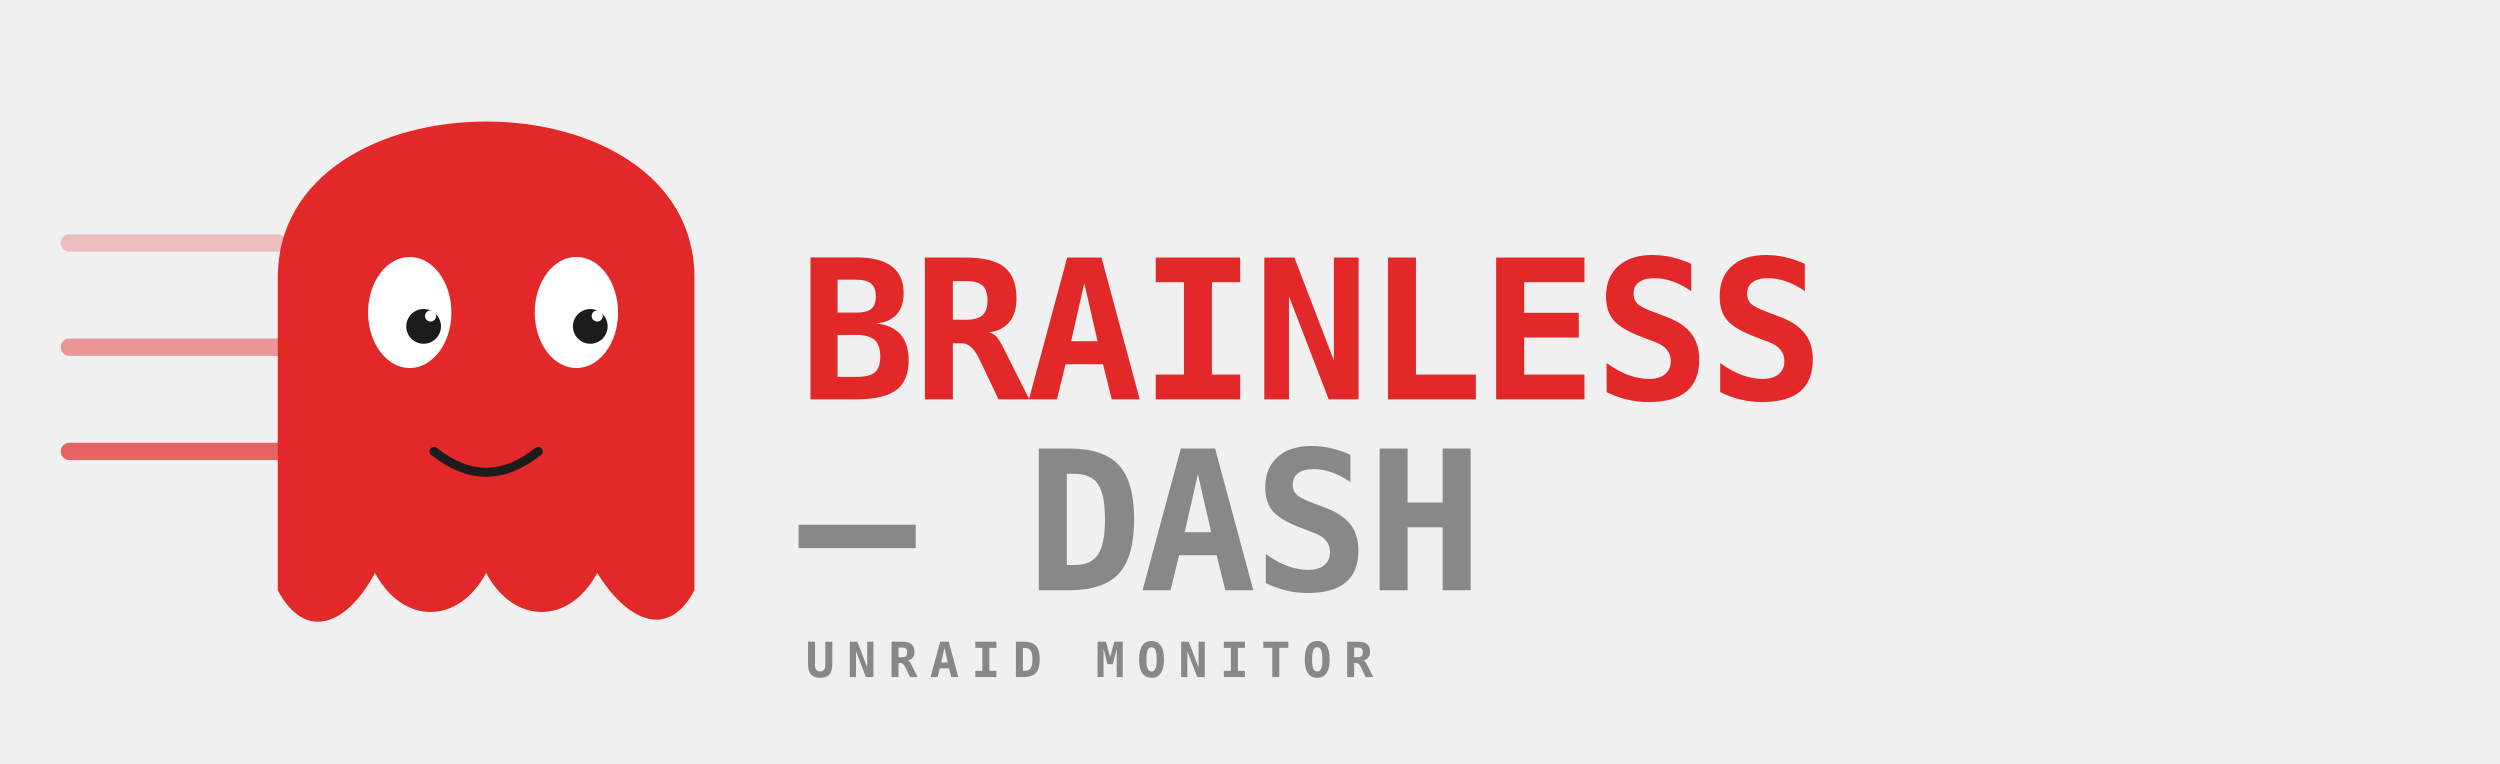
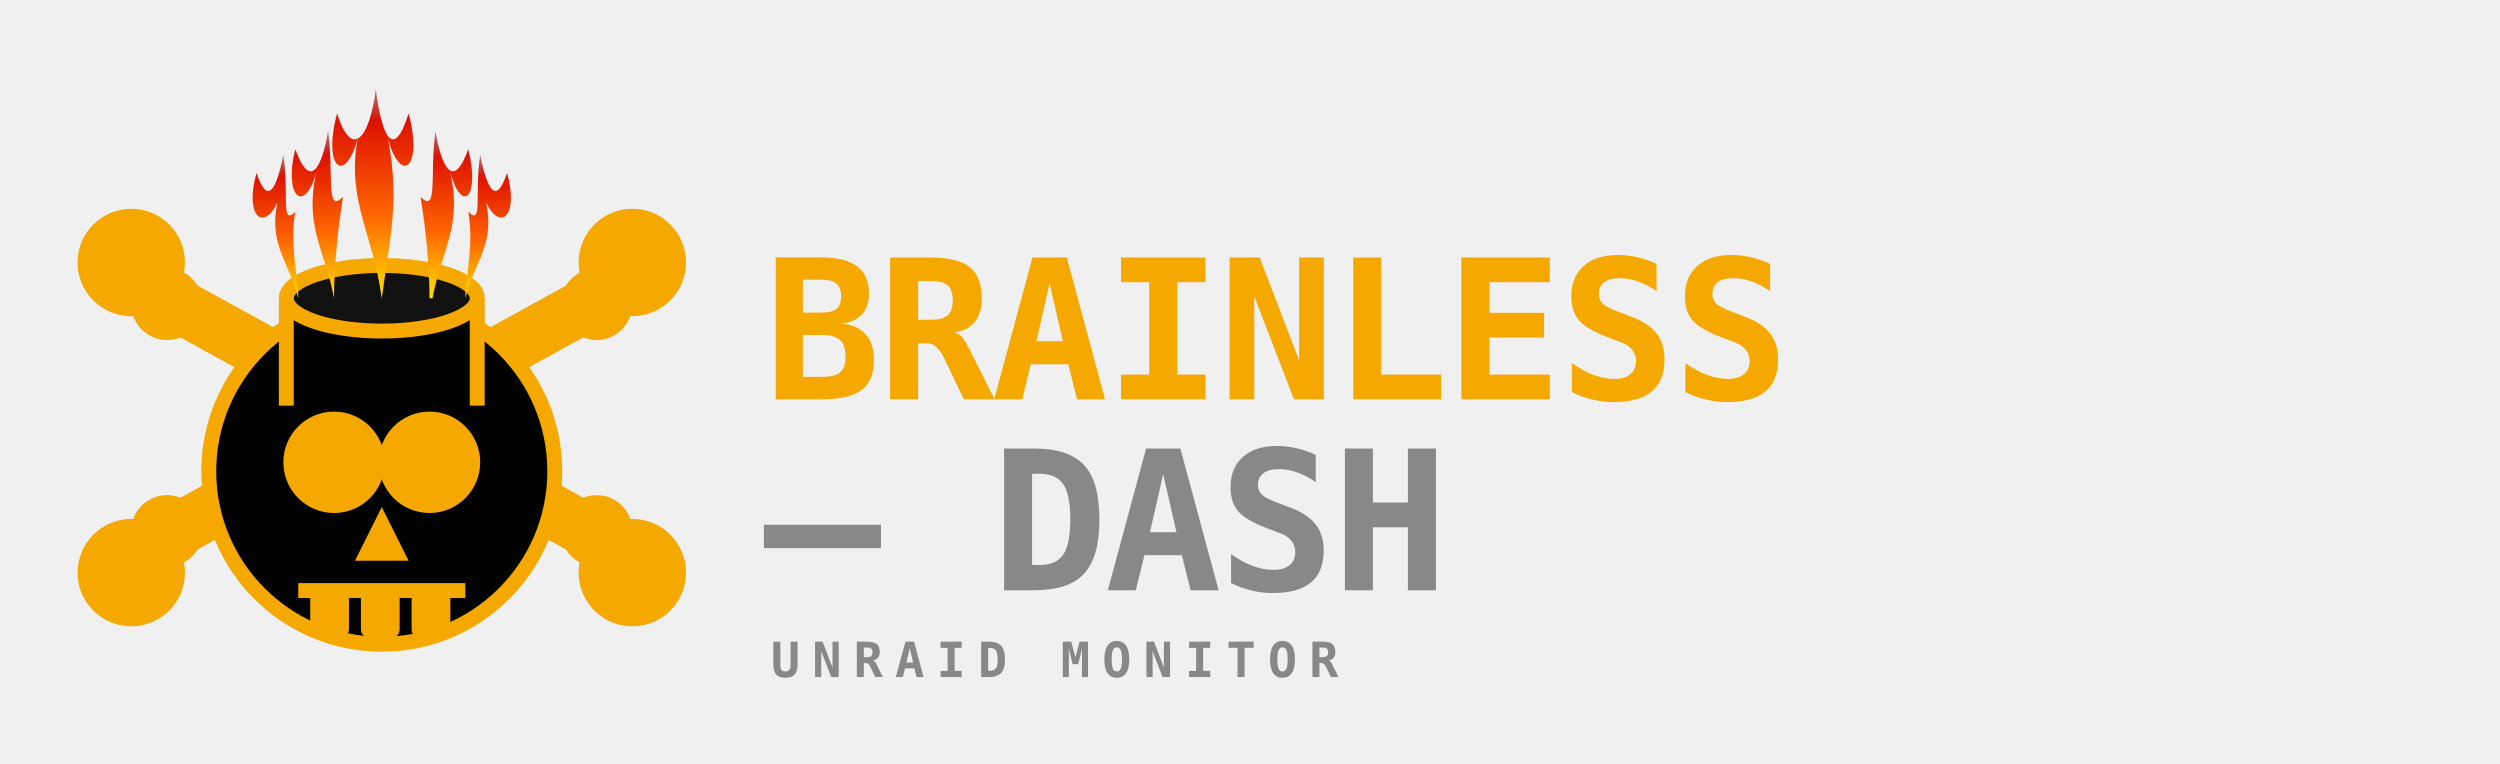
<svg xmlns="http://www.w3.org/2000/svg" viewBox="0 0 720 220" role="img" aria-label="Brainless-Dash">
  <style>
-     .wm-brainless { font: 700 56px ui-monospace, "SF Mono", Menlo, Consolas, monospace; fill: #e22828; letter-spacing: -1px; }
+     .wm-brainless { font: 700 56px ui-monospace, "SF Mono", Menlo, Consolas, monospace; fill: #F5A800; letter-spacing: -1px; }
    .wm-dash      { font: 700 56px ui-monospace, "SF Mono", Menlo, Consolas, monospace; fill: #888; letter-spacing: -1px; }
    .tagline      { font: 600 14px ui-monospace, "SF Mono", Menlo, Consolas, monospace; fill: #888; letter-spacing: 0.25em; }
    @media (prefers-color-scheme: dark) {
      .wm-dash { fill: #e8e8e8; }
      .tagline { fill: #9a9a9a; }
    }
  </style>
-   <g transform="translate(20, 20)">
-     <line x1="0" y1="50" x2="60" y2="50" stroke="#e22828" stroke-width="5" stroke-linecap="round" opacity="0.25" />
-     <line x1="0" y1="80" x2="60" y2="80" stroke="#e22828" stroke-width="5" stroke-linecap="round" opacity="0.45" />
-     <line x1="0" y1="110" x2="60" y2="110" stroke="#e22828" stroke-width="5" stroke-linecap="round" opacity="0.7" />
+   <defs>
+     <linearGradient id="fg" x1="0" y1="1" x2="0" y2="0" gradientUnits="objectBoundingBox">
+       <stop offset="0%" stop-color="#FFE000" />
+       <stop offset="40%" stop-color="#FF6600" />
+       <stop offset="85%" stop-color="#DD1100" />
+       <stop offset="100%" stop-color="#880000" stop-opacity="0.5" />
+     </linearGradient>
+   </defs>
+   <g transform="translate(0,0) scale(0.859)">
+     <line x1="48" y1="96" x2="208" y2="184" stroke="#F5A800" stroke-width="18" stroke-linecap="round" />
+     <circle cx="44" cy="88" r="18" fill="#F5A800" />
+     <circle cx="56" cy="102" r="12" fill="#F5A800" />
+     <circle cx="212" cy="192" r="18" fill="#F5A800" />
+     <circle cx="200" cy="178" r="12" fill="#F5A800" />
+     <line x1="208" y1="96" x2="48" y2="184" stroke="#F5A800" stroke-width="18" stroke-linecap="round" />
+     <circle cx="212" cy="88" r="18" fill="#F5A800" />
+     <circle cx="200" cy="102" r="12" fill="#F5A800" />
+     <circle cx="44" cy="192" r="18" fill="#F5A800" />
+     <circle cx="56" cy="178" r="12" fill="#F5A800" />
+     <circle cx="128" cy="158" r="58" fill="#000" />
+     <circle cx="128" cy="158" r="58" fill="none" stroke="#F5A800" stroke-width="5" />
+     <rect x="96" y="100" width="64" height="36" fill="#000" />
+     <line x1="96" y1="100" x2="96" y2="136" stroke="#F5A800" stroke-width="5" />
+     <line x1="160" y1="100" x2="160" y2="136" stroke="#F5A800" stroke-width="5" />
+     <ellipse cx="128" cy="100" rx="32" ry="11" fill="#111" stroke="#F5A800" stroke-width="5" />
+     <circle cx="112" cy="155" r="17" fill="#F5A800" />
+     <circle cx="144" cy="155" r="17" fill="#F5A800" />
+     <polygon points="128,170 119,188 137,188" fill="#F5A800" />
+     <line x1="100" y1="198" x2="156" y2="198" stroke="#F5A800" stroke-width="5" />
+     <rect x="104" y="198" width="13" height="16" rx="3" fill="#F5A800" />
+     <rect x="121" y="198" width="13" height="16" rx="3" fill="#F5A800" />
+     <rect x="138" y="198" width="13" height="16" rx="3" fill="#F5A800" />
+     <path d="M100,100 C97,88 90,82 93,68 C88,78 82,72 86,58 C90,70 93,62 95,52 C97,65 94,76 99,71 C97,82 100,93 100,100Z" fill="url(#fg)" />
+     <path d="M112,100 C109,84 102,76 106,58 C102,72 95,66 99,50 C104,64 108,56 110,44 C112,58 109,72 115,66 C113,78 112,91 112,100Z" fill="url(#fg)" />
+     <path d="M128,100 C125,78 116,67 120,46 C116,62 108,57 113,38 C118,54 124,46 126,30 C128,46 132,54 137,38 C142,57 134,62 130,46 C134,67 131,78 128,100Z" fill="url(#fg)" />
+     <path d="M144,100 C144,91 143,78 141,66 C147,72 144,58 146,44 C148,56 152,64 157,50 C161,66 155,72 151,58 C155,76 148,84 145,100Z" fill="url(#fg)" />
+     <path d="M156,100 C156,93 159,82 157,71 C162,76 159,65 161,52 C163,62 166,70 170,58 C174,72 168,78 163,68 C166,82 159,88 156,100Z" fill="url(#fg)" />
  </g>
-   <g transform="translate(80, 20)">
-     <path d="       M 0 60       C 0 0, 120 0, 120 60       L 120 150       C 112 165, 100 158, 92 145       C 84 160, 68 160, 60 145       C 52 160, 36 160, 28 145       C 20 160, 8 165, 0 150       Z     " fill="#e22828" />
-     <ellipse cx="38" cy="70" rx="12" ry="16" fill="#ffffff" />
-     <ellipse cx="86" cy="70" rx="12" ry="16" fill="#ffffff" />
-     <circle cx="42" cy="74" r="5" fill="#1c1c1c" />
-     <circle cx="90" cy="74" r="5" fill="#1c1c1c" />
-     <circle cx="44" cy="71" r="1.6" fill="#ffffff" />
-     <circle cx="92" cy="71" r="1.6" fill="#ffffff" />
-     <path d="M 45 110 Q 60 122 75 110" stroke="#1c1c1c" stroke-width="2.6" stroke-linecap="round" fill="none" />
-   </g>
-   <g transform="translate(230, 0)">
+   <g transform="translate(220, 0)">
    <text x="0" y="115" class="wm-brainless">BRAINLESS</text>
    <text x="0" y="170" class="wm-dash">— DASH</text>
    <text x="2" y="195" class="tagline">UNRAID  MONITOR</text>
  </g>
</svg>
